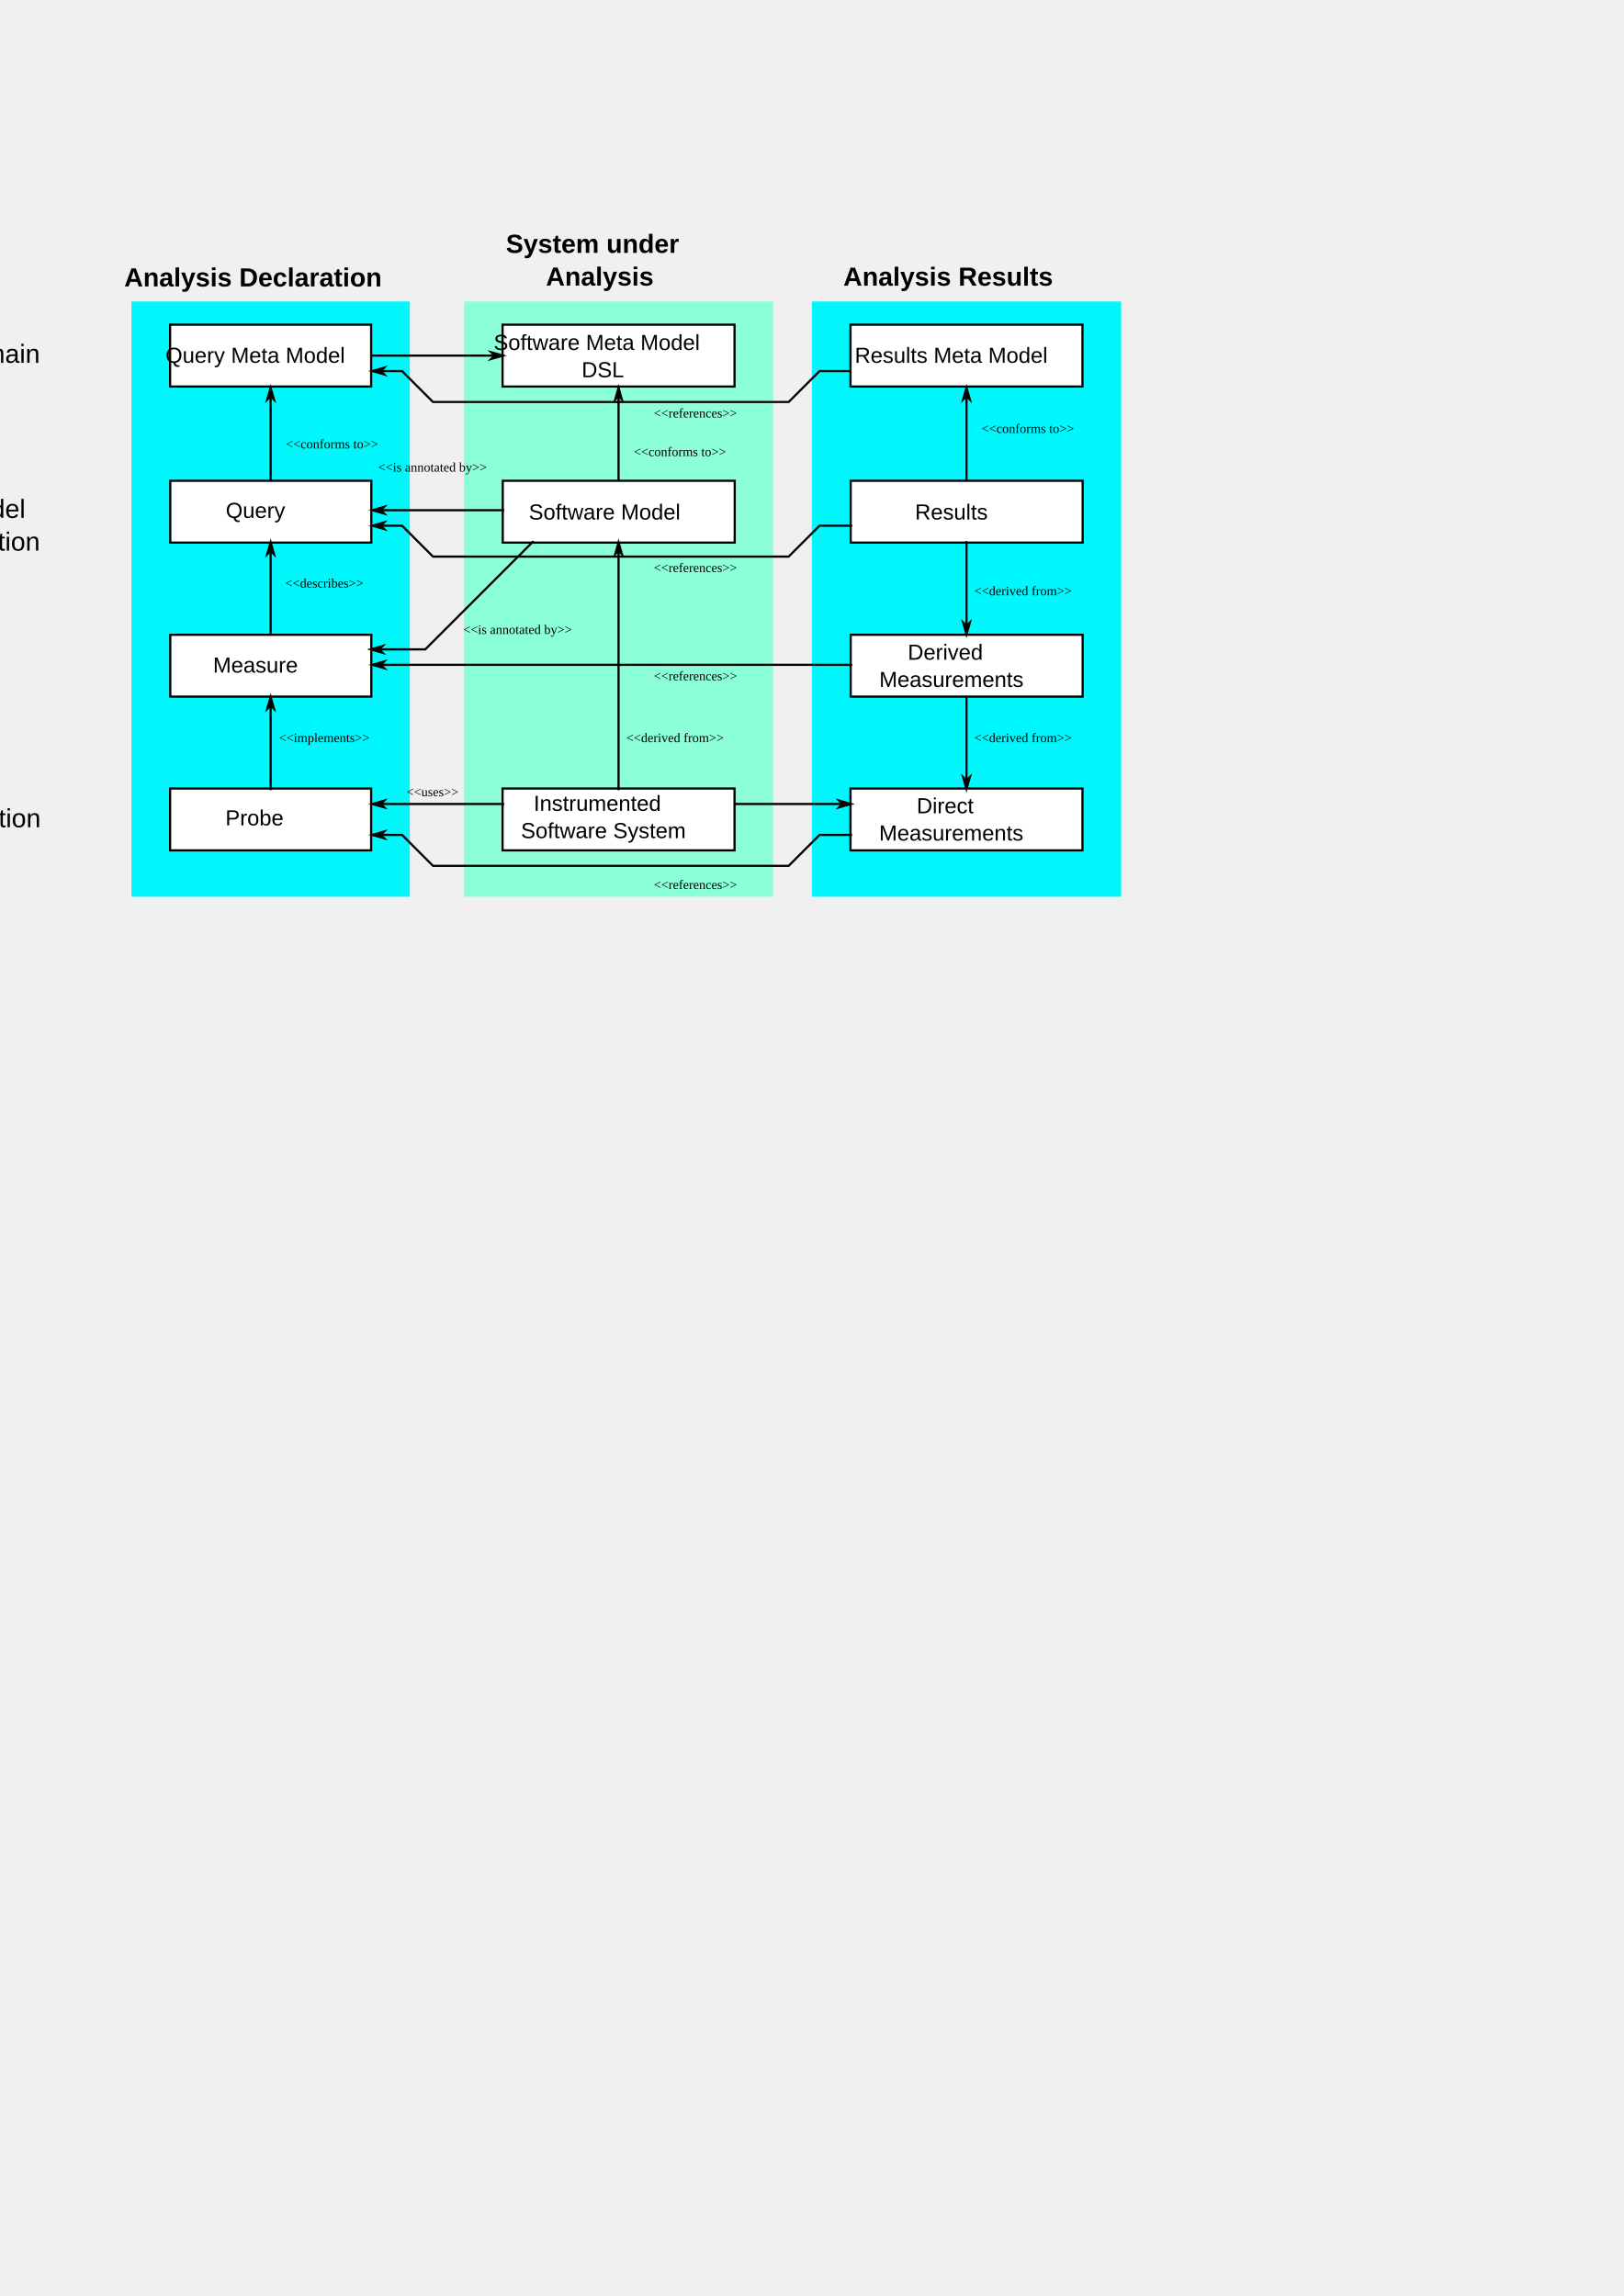
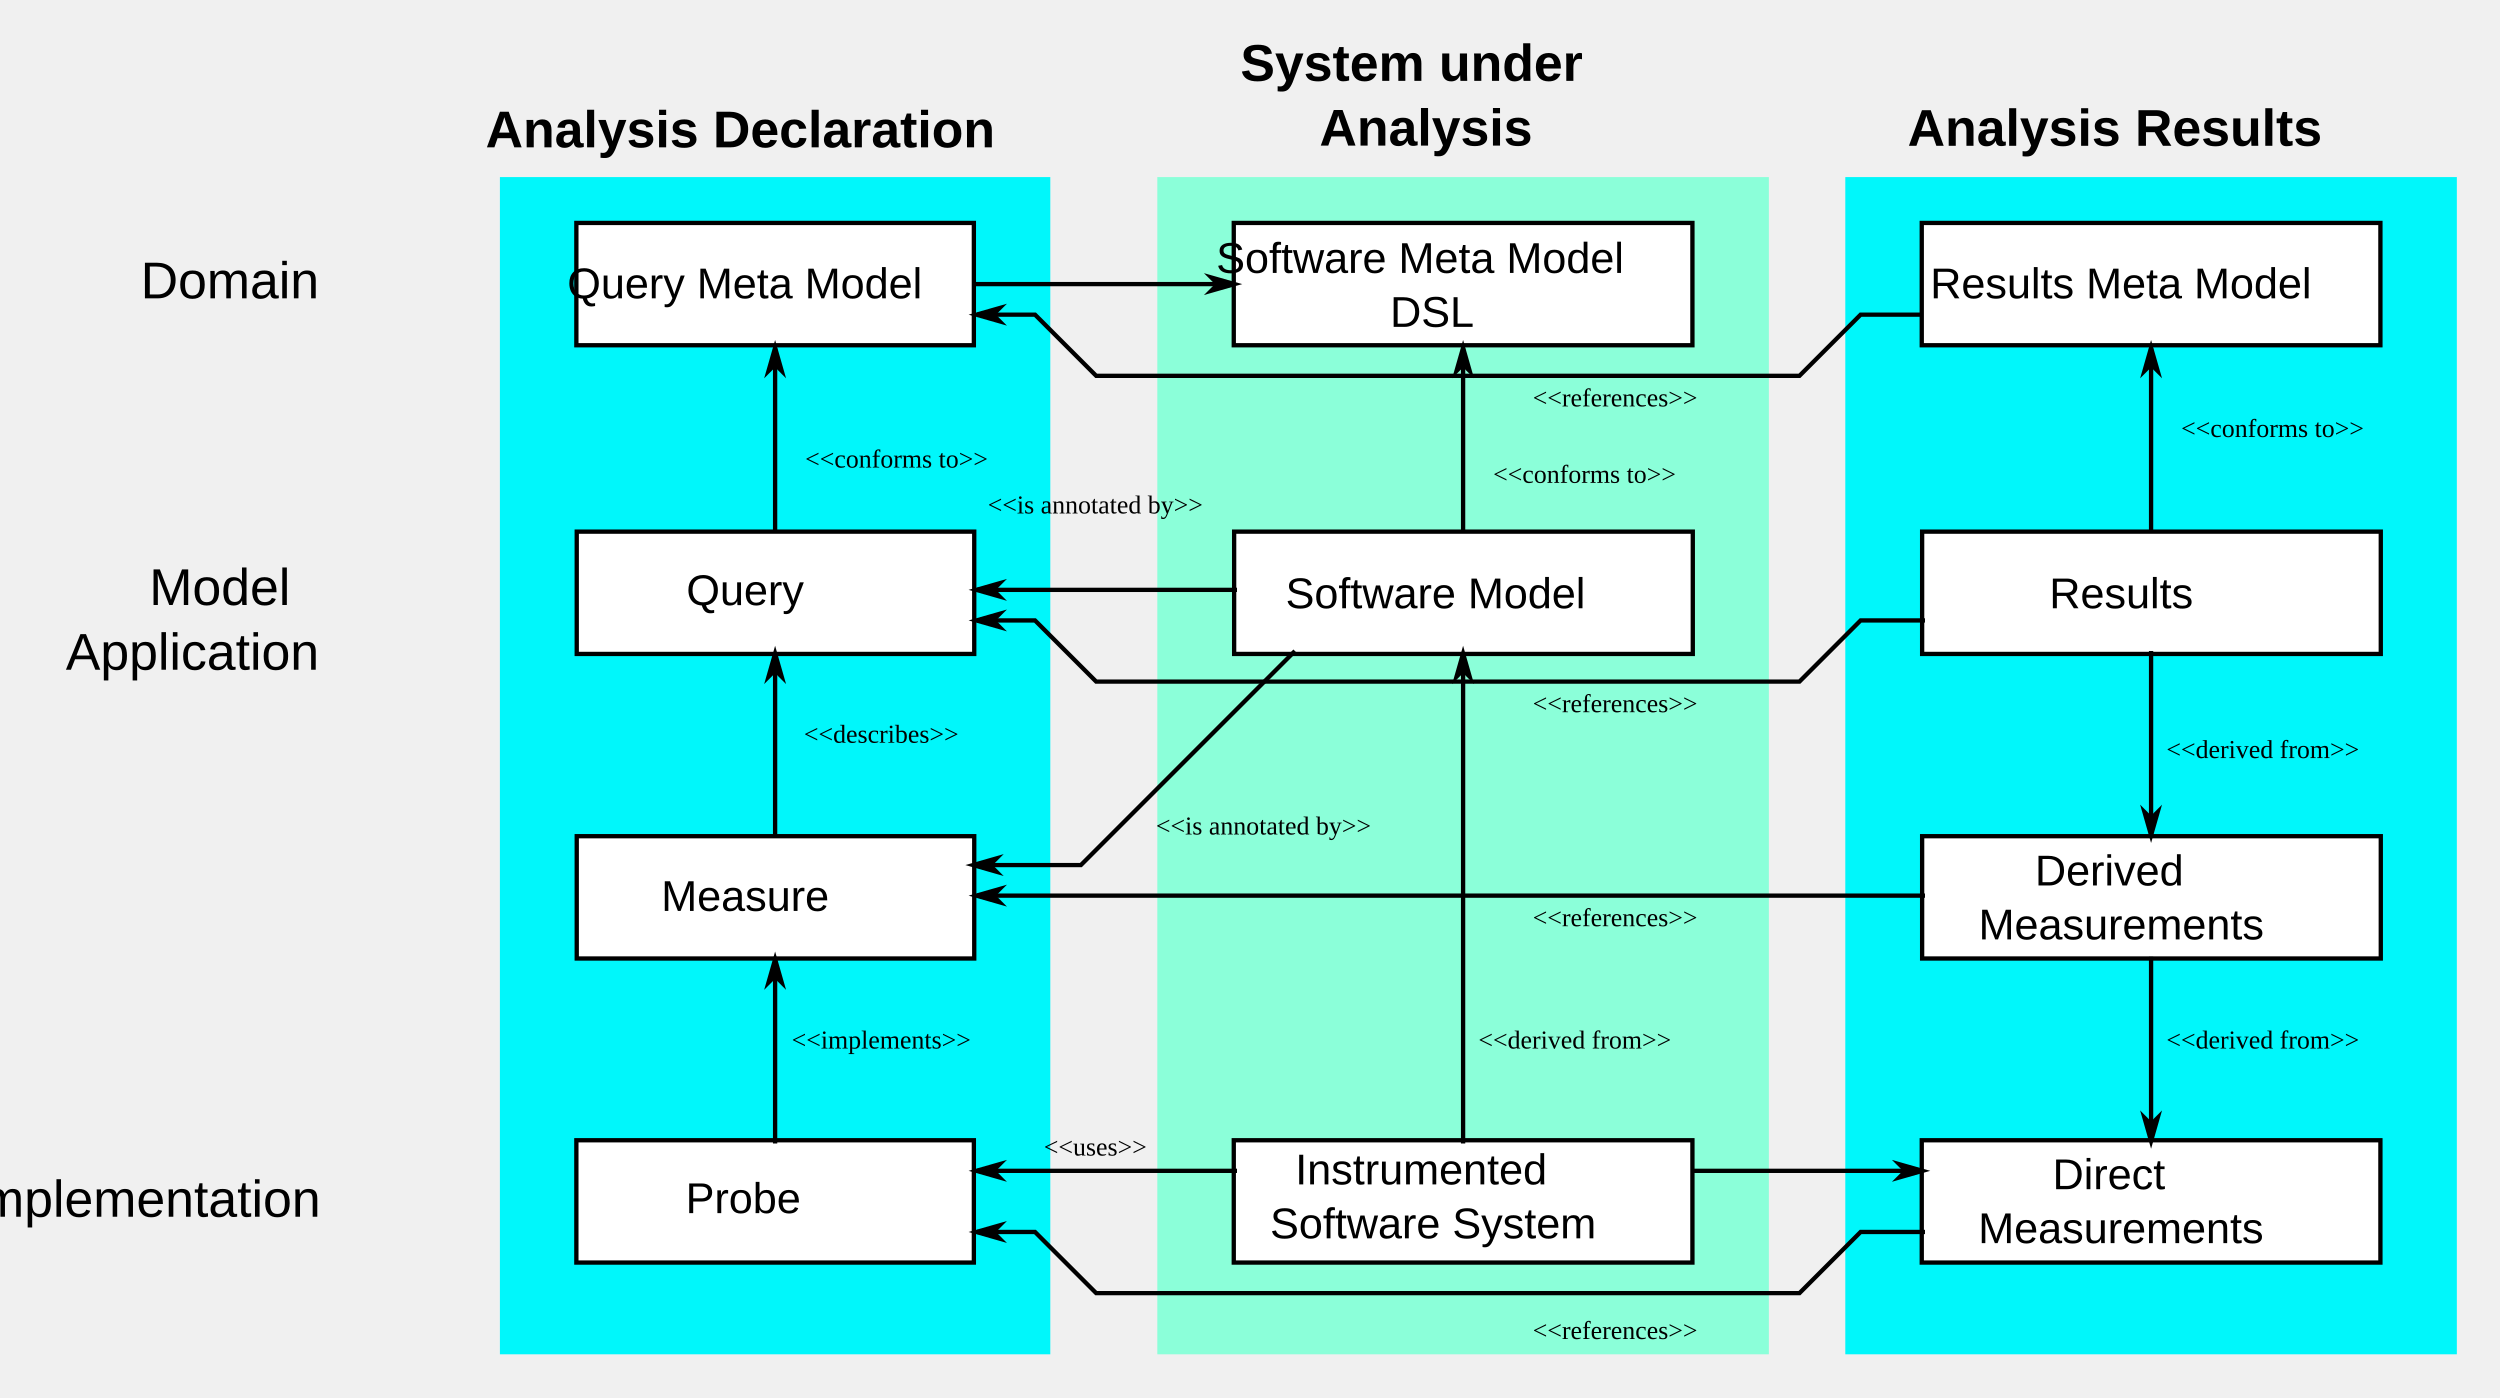
- <svg xmlns="http://www.w3.org/2000/svg" width="744.094" height="1052.362" id="svg2" version="1.1">
+ <svg xmlns="http://www.w3.org/2000/svg" width="579.405" height="323.874" id="svg2" version="1.1">
  <defs id="defs4">
-     <marker orient="auto" refY="0.0" refX="0.0" id="Arrow1Mstart" style="overflow:visible">
-       <path id="path3870" d="M 0.0,0.0 L 5.0,-5.0 L -12.5,0.0 L 5.0,5.0 L 0.0,0.0 z " style="fill-rule:evenodd;stroke:#000000;stroke-width:1.0pt;marker-start:none" transform="scale(0.4) translate(10,0)" />
+     <marker orient="auto" refY="0" refX="0" id="Arrow1Mstart" style="overflow:visible">
+       <path id="path3870" d="M 0,0 5,-5 -12.5,0 5,5 0,0 z" style="fill-rule:evenodd;stroke:#000000;stroke-width:1pt;marker-start:none" transform="matrix(0.4,0,0,0.4,4,0)" />
    </marker>
-     <marker orient="auto" refY="0.0" refX="0.0" id="Arrow1Mend" style="overflow:visible;">
-       <path id="path3873" d="M 0.0,0.0 L 5.0,-5.0 L -12.5,0.0 L 5.0,5.0 L 0.0,0.0 z " style="fill-rule:evenodd;stroke:#000000;stroke-width:1.0pt;marker-start:none;" transform="scale(0.4) rotate(180) translate(10,0)" />
+     <marker orient="auto" refY="0" refX="0" id="Arrow1Mend" style="overflow:visible">
+       <path id="path3873" d="M 0,0 5,-5 -12.5,0 5,5 0,0 z" style="fill-rule:evenodd;stroke:#000000;stroke-width:1pt;marker-start:none" transform="matrix(-0.4,0,0,-0.4,-4,0)" />
    </marker>
    <marker orient="auto" refY="0" refX="0" id="Arrow1Mend-5" style="overflow:visible">
      <path id="path3873-5" d="M 0,0 5,-5 -12.5,0 5,5 0,0 z" style="fill-rule:evenodd;stroke:#000000;stroke-width:1pt;marker-start:none" transform="matrix(-0.4,0,0,-0.4,-4,0)" />
    </marker>
    <marker orient="auto" refY="0" refX="0" id="Arrow1Mend-9" style="overflow:visible">
      <path id="path3873-2" d="M 0,0 5,-5 -12.5,0 5,5 0,0 z" style="fill-rule:evenodd;stroke:#000000;stroke-width:1pt;marker-start:none" transform="matrix(-0.4,0,0,-0.4,-4,0)" />
    </marker>
    <marker orient="auto" refY="0" refX="0" id="Arrow1Mend-4" style="overflow:visible">
      <path id="path3873-9" d="M 0,0 5,-5 -12.5,0 5,5 0,0 z" style="fill-rule:evenodd;stroke:#000000;stroke-width:1pt;marker-start:none" transform="matrix(-0.4,0,0,-0.4,-4,0)" />
    </marker>
    <marker orient="auto" refY="0" refX="0" id="Arrow1Mend-1" style="overflow:visible">
      <path id="path3873-21" d="M 0,0 5,-5 -12.5,0 5,5 0,0 z" style="fill-rule:evenodd;stroke:#000000;stroke-width:1pt;marker-start:none" transform="matrix(-0.4,0,0,-0.4,-4,0)" />
    </marker>
    <marker orient="auto" refY="0" refX="0" id="Arrow1Mend-3" style="overflow:visible">
      <path id="path3873-0" d="M 0,0 5,-5 -12.5,0 5,5 0,0 z" style="fill-rule:evenodd;stroke:#000000;stroke-width:1pt;marker-start:none" transform="matrix(-0.4,0,0,-0.4,-4,0)" />
    </marker>
    <marker orient="auto" refY="0" refX="0" id="Arrow1Mend-96" style="overflow:visible">
      <path id="path3873-56" d="M 0,0 5,-5 -12.5,0 5,5 0,0 z" style="fill-rule:evenodd;stroke:#000000;stroke-width:1pt;marker-start:none" transform="matrix(-0.4,0,0,-0.4,-4,0)" />
    </marker>
    <marker orient="auto" refY="0" refX="0" id="Arrow1Mend-96-3" style="overflow:visible">
      <path id="path3873-56-0" d="M 0,0 5,-5 -12.5,0 5,5 0,0 z" style="fill-rule:evenodd;stroke:#000000;stroke-width:1pt;marker-start:none" transform="matrix(-0.4,0,0,-0.4,-4,0)" />
    </marker>
    <marker orient="auto" refY="0" refX="0" id="Arrow1Mend-96-0" style="overflow:visible">
      <path id="path3873-56-00" d="M 0,0 5,-5 -12.5,0 5,5 0,0 z" style="fill-rule:evenodd;stroke:#000000;stroke-width:1pt;marker-start:none" transform="matrix(-0.4,0,0,-0.4,-4,0)" />
    </marker>
    <marker orient="auto" refY="0" refX="0" id="Arrow1Mend-96-0-0" style="overflow:visible">
      <path id="path3873-56-00-2" d="M 0,0 5,-5 -12.5,0 5,5 0,0 z" style="fill-rule:evenodd;stroke:#000000;stroke-width:1pt;marker-start:none" transform="matrix(-0.4,0,0,-0.4,-4,0)" />
    </marker>
    <marker orient="auto" refY="0" refX="0" id="Arrow1Mend-96-0-3" style="overflow:visible">
      <path id="path3873-56-00-4" d="M 0,0 5,-5 -12.5,0 5,5 0,0 z" style="fill-rule:evenodd;stroke:#000000;stroke-width:1pt;marker-start:none" transform="matrix(-0.4,0,0,-0.4,-4,0)" />
    </marker>
    <marker orient="auto" refY="0" refX="0" id="Arrow1Mend-96-0-7" style="overflow:visible">
      <path id="path3873-56-00-7" d="M 0,0 5,-5 -12.5,0 5,5 0,0 z" style="fill-rule:evenodd;stroke:#000000;stroke-width:1pt;marker-start:none" transform="matrix(-0.4,0,0,-0.4,-4,0)" />
    </marker>
    <marker orient="auto" refY="0" refX="0" id="Arrow1Mend-96-8" style="overflow:visible">
      <path id="path3873-56-7" d="M 0,0 5,-5 -12.5,0 5,5 0,0 z" style="fill-rule:evenodd;stroke:#000000;stroke-width:1pt;marker-start:none" transform="matrix(-0.4,0,0,-0.4,-4,0)" />
    </marker>
    <marker orient="auto" refY="0" refX="0" id="Arrow1Mend-96-8-9" style="overflow:visible">
      <path id="path3873-56-7-7" d="M 0,0 5,-5 -12.5,0 5,5 0,0 z" style="fill-rule:evenodd;stroke:#000000;stroke-width:1pt;marker-start:none" transform="matrix(-0.4,0,0,-0.4,-4,0)" />
    </marker>
    <marker orient="auto" refY="0" refX="0" id="Arrow1Mend-96-8-6" style="overflow:visible">
      <path id="path3873-56-7-3" d="M 0,0 5,-5 -12.5,0 5,5 0,0 z" style="fill-rule:evenodd;stroke:#000000;stroke-width:1pt;marker-start:none" transform="matrix(-0.4,0,0,-0.4,-4,0)" />
    </marker>
  </defs>
-   <g id="layer2">
-     <rect style="fill:#00f7fb;fill-opacity:1;stroke:none;stroke-width:1;stroke-linecap:square;stroke-miterlimit:4;stroke-opacity:1;stroke-dasharray:none;stroke-dashoffset:0" id="rect7255" width="127.559" height="272.835" x="60.236" y="138.189" />
+   <g id="layer2" transform="translate(55.62528,-97.14937)">
+     <rect style="fill:#00f7fb;fill-opacity:1;stroke:none" id="rect7255" width="127.559" height="272.835" x="60.236" y="138.189" />
    <rect style="fill:#8bffd9;fill-opacity:1;stroke:none" id="rect7257" width="141.732" height="272.835" x="212.598" y="138.189" />
    <rect style="fill:#00f7fb;fill-opacity:1;stroke:none" id="rect7259" width="141.732" height="272.835" x="372.047" y="138.189" />
    <text xml:space="preserve" style="font-size:12px;font-style:normal;font-variant:normal;font-weight:normal;font-stretch:normal;text-align:end;line-height:125%;letter-spacing:0px;word-spacing:0px;text-anchor:end;fill:#000000;fill-opacity:1;stroke:none;font-family:Arial;-inkscape-font-specification:Arial" x="35" y="166.291" id="text7261">
      <tspan id="tspan7263" x="35" y="166.291">Domain</tspan>
    </text>
    <text xml:space="preserve" style="font-size:12px;font-style:normal;font-variant:normal;font-weight:normal;font-stretch:normal;text-align:end;line-height:125%;letter-spacing:0px;word-spacing:0px;text-anchor:end;fill:#000000;fill-opacity:1;stroke:none;font-family:Arial;-inkscape-font-specification:Arial" x="35" y="237.362" id="text7265">
      <tspan id="tspan7267" x="35" y="237.362">Model</tspan>
      <tspan x="35" y="252.362" id="tspan7273">Application</tspan>
    </text>
    <text xml:space="preserve" style="font-size:12px;font-style:normal;font-variant:normal;font-weight:normal;font-stretch:normal;text-align:end;line-height:125%;letter-spacing:0px;word-spacing:0px;text-anchor:end;fill:#000000;fill-opacity:1;stroke:none;font-family:Arial;-inkscape-font-specification:Arial" x="35.357" y="379.148" id="text7269">
      <tspan id="tspan7271" x="35.357" y="379.148">Implementation</tspan>
    </text>
  </g>
-   <g id="layer1">
+   <g id="layer1" transform="translate(55.62528,-97.14937)">
    <text xml:space="preserve" style="font-size:12px;font-style:normal;font-variant:normal;font-weight:bold;font-stretch:normal;text-align:center;line-height:125%;letter-spacing:0px;word-spacing:0px;text-anchor:middle;fill:#000000;fill-opacity:1;stroke:none;font-family:Arial;-inkscape-font-specification:Sans Bold" x="124.286" y="131.291" id="text2987">
      <tspan id="tspan2989" x="124.286" y="131.291">Analysis Declaration</tspan>
    </text>
    <rect style="fill:#ffffff;fill-opacity:1;stroke:#000000;stroke-width:1;stroke-linecap:square;stroke-miterlimit:4;stroke-opacity:1;stroke-dasharray:none;stroke-dashoffset:0" id="rect3839" width="92.126" height="28.346" x="77.953" y="148.819" />
    <text xml:space="preserve" style="font-size:10px;font-style:normal;font-variant:normal;font-weight:normal;font-stretch:normal;text-align:center;line-height:125%;letter-spacing:0px;word-spacing:0px;text-anchor:middle;fill:#000000;fill-opacity:1;stroke:none;font-family:Arial;-inkscape-font-specification:Sans" x="123.929" y="166.291" id="text2993">
      <tspan id="tspan2995" x="123.929" y="166.291">Query Meta Model</tspan>
    </text>
    <rect style="fill:#ffffff;fill-opacity:1;stroke:#000000;stroke-width:1;stroke-linecap:square;stroke-miterlimit:4;stroke-opacity:1;stroke-dasharray:none;stroke-dashoffset:0" id="rect3841" width="92.126" height="28.346" x="78.04" y="220.363" />
    <text xml:space="preserve" style="font-size:10px;font-style:normal;font-variant:normal;font-weight:normal;font-stretch:normal;text-align:center;line-height:125%;letter-spacing:0px;word-spacing:0px;text-anchor:middle;fill:#000000;fill-opacity:1;stroke:none;font-family:Arial;-inkscape-font-specification:Sans" x="124.016" y="237.402" id="text2997">
      <tspan id="tspan2999" x="124.016" y="237.402">Query</tspan>
    </text>
    <rect style="fill:#ffffff;fill-opacity:1;stroke:#000000;stroke-width:1;stroke-linecap:square;stroke-miterlimit:4;stroke-opacity:1;stroke-dasharray:none;stroke-dashoffset:0" id="rect3843" width="92.126" height="28.346" x="78.04" y="290.948" />
    <text xml:space="preserve" style="font-size:10px;font-style:normal;font-variant:normal;font-weight:normal;font-stretch:normal;text-align:center;line-height:125%;letter-spacing:0px;word-spacing:0px;text-anchor:middle;fill:#000000;fill-opacity:1;stroke:none;font-family:Arial;-inkscape-font-specification:Sans" x="124.016" y="308.268" id="text3001">
      <tspan id="tspan3003" x="124.016" y="308.268">Measure</tspan>
    </text>
    <rect style="fill:#ffffff;fill-opacity:1;stroke:#000000;stroke-width:1;stroke-linecap:square;stroke-miterlimit:4;stroke-opacity:1;stroke-dasharray:none;stroke-dashoffset:0" id="rect3845" width="92.126" height="28.346" x="77.953" y="361.417" />
    <text xml:space="preserve" style="font-size:10px;font-style:normal;font-variant:normal;font-weight:normal;font-stretch:normal;text-align:center;line-height:125%;letter-spacing:0px;word-spacing:0px;text-anchor:middle;fill:#000000;fill-opacity:1;stroke:none;font-family:Arial;-inkscape-font-specification:Arial" x="123.571" y="378.304" id="text3005">
      <tspan id="tspan3007" x="123.571" y="378.304">Probe</tspan>
    </text>
    <text xml:space="preserve" style="font-size:12px;font-style:normal;font-variant:normal;font-weight:bold;font-stretch:normal;text-align:center;line-height:125%;letter-spacing:0px;word-spacing:0px;text-anchor:middle;fill:#000000;fill-opacity:1;stroke:none;font-family:Arial;-inkscape-font-specification:Sans Bold" x="283.201" y="115.886" id="text3013">
      <tspan x="283.201" y="115.886" id="tspan3017">System under</tspan>
      <tspan x="283.201" y="130.886" id="tspan5343">Analysis</tspan>
    </text>
    <path style="fill:none;stroke:#000000;stroke-width:1px;stroke-linecap:butt;stroke-linejoin:miter;stroke-opacity:1;marker-start:none;marker-end:url(#Arrow1Mend-96-8)" d="m 390.514,170.079 -14.923,0 -14.173,14.173 -162.992,0 -14.173,-14.173 -13.423,0" id="path4617" />
-     <rect style="fill:#ffffff;stroke:#000000;stroke-width:1;stroke-linecap:square;stroke-miterlimit:4;stroke-opacity:1;stroke-dasharray:none;stroke-dashoffset:0;fill-opacity:1" id="rect3069" width="106.299" height="28.346" x="230.315" y="148.819" />
+     <rect style="fill:#ffffff;fill-opacity:1;stroke:#000000;stroke-width:1;stroke-linecap:square;stroke-miterlimit:4;stroke-opacity:1;stroke-dasharray:none;stroke-dashoffset:0" id="rect3069" width="106.299" height="28.346" x="230.315" y="148.819" />
    <text xml:space="preserve" style="font-size:10px;font-style:normal;font-variant:normal;font-weight:normal;font-stretch:normal;text-align:center;line-height:125%;letter-spacing:0px;word-spacing:0px;text-anchor:middle;fill:#000000;fill-opacity:1;stroke:none;font-family:Arial;-inkscape-font-specification:Sans" x="283.214" y="160.405" id="text3019">
      <tspan id="tspan3021" x="283.214" y="160.405">Software Meta Model</tspan>
      <tspan x="283.214" y="172.905" id="tspan3023">DSL</tspan>
    </text>
    <rect style="fill:#ffffff;fill-opacity:1;stroke:#000000;stroke-width:1;stroke-linecap:square;stroke-miterlimit:4;stroke-opacity:1;stroke-dasharray:none;stroke-dashoffset:0" id="rect3849" width="106.299" height="28.346" x="230.402" y="220.363" />
    <text xml:space="preserve" style="font-size:10px;font-style:normal;font-variant:normal;font-weight:normal;font-stretch:normal;text-align:center;line-height:125%;letter-spacing:0px;word-spacing:0px;text-anchor:middle;fill:#000000;fill-opacity:1;stroke:none;font-family:Arial;-inkscape-font-specification:Sans" x="284.016" y="238.116" id="text3025">
      <tspan id="tspan3027" x="284.016" y="238.116">Software Model</tspan>
    </text>
    <rect style="fill:#ffffff;fill-opacity:1;stroke:#000000;stroke-width:1;stroke-linecap:square;stroke-miterlimit:4;stroke-opacity:1;stroke-dasharray:none;stroke-dashoffset:0" id="rect3847" width="106.299" height="28.346" x="230.315" y="361.417" />
    <text xml:space="preserve" style="font-size:10px;font-style:normal;font-variant:normal;font-weight:normal;font-stretch:normal;text-align:center;line-height:125%;letter-spacing:0px;word-spacing:0px;text-anchor:middle;fill:#000000;fill-opacity:1;stroke:none;font-family:Arial;-inkscape-font-specification:Sans" x="283.465" y="371.647" id="text3029">
      <tspan id="tspan3031" x="283.465" y="371.647">Instrumented</tspan>
      <tspan x="283.465" y="384.147" id="tspan3033">Software System</tspan>
    </text>
    <text xml:space="preserve" style="font-size:12px;font-style:normal;font-variant:normal;font-weight:bold;font-stretch:normal;text-align:center;line-height:125%;letter-spacing:0px;word-spacing:0px;text-anchor:middle;fill:#000000;fill-opacity:1;stroke:none;font-family:Arial;-inkscape-font-specification:Arial Bold" x="442.857" y="130.934" id="text3045">
      <tspan id="tspan3047" x="442.857" y="130.934">Analysis Results</tspan>
    </text>
    <rect style="fill:#ffffff;fill-opacity:1;stroke:#000000;stroke-width:1;stroke-linecap:square;stroke-miterlimit:4;stroke-opacity:1;stroke-dasharray:none;stroke-dashoffset:0" id="rect3851" width="106.299" height="28.346" x="389.764" y="148.819" />
    <text xml:space="preserve" style="font-size:10px;font-style:normal;font-variant:normal;font-weight:normal;font-stretch:normal;text-align:center;line-height:125%;letter-spacing:0px;word-spacing:0px;text-anchor:middle;fill:#000000;fill-opacity:1;stroke:none;font-family:Arial;-inkscape-font-specification:Sans" x="442.857" y="166.291" id="text3049">
      <tspan id="tspan3051" x="442.857" y="166.291">Results Meta Model</tspan>
    </text>
    <rect style="fill:#ffffff;fill-opacity:1;stroke:#000000;stroke-width:1;stroke-linecap:square;stroke-miterlimit:4;stroke-opacity:1;stroke-dasharray:none;stroke-dashoffset:0" id="rect3853" width="106.299" height="28.346" x="389.851" y="220.363" />
    <text xml:space="preserve" style="font-size:10px;font-style:normal;font-variant:normal;font-weight:normal;font-stretch:normal;text-align:center;line-height:125%;letter-spacing:0px;word-spacing:0px;text-anchor:middle;fill:#000000;fill-opacity:1;stroke:none;font-family:Arial;-inkscape-font-specification:Sans" x="442.944" y="238.116" id="text3053">
      <tspan id="tspan3055" x="442.944" y="238.116">Results</tspan>
    </text>
    <rect style="fill:#ffffff;fill-opacity:1;stroke:#000000;stroke-width:1;stroke-linecap:square;stroke-miterlimit:4;stroke-opacity:1;stroke-dasharray:none;stroke-dashoffset:0" id="rect3855" width="106.299" height="28.346" x="389.851" y="290.948" />
    <text xml:space="preserve" style="font-size:10px;font-style:normal;font-variant:normal;font-weight:normal;font-stretch:normal;text-align:center;line-height:125%;letter-spacing:0px;word-spacing:0px;text-anchor:middle;fill:#000000;fill-opacity:1;stroke:none;font-family:Arial;-inkscape-font-specification:Sans" x="442.944" y="302.368" id="text3057">
      <tspan id="tspan3059" x="442.944" y="302.368">Derived</tspan>
      <tspan x="442.944" y="314.868" id="tspan3067">Measurements</tspan>
    </text>
    <rect style="fill:#ffffff;fill-opacity:1;stroke:#000000;stroke-width:1;stroke-linecap:square;stroke-miterlimit:4;stroke-opacity:1;stroke-dasharray:none;stroke-dashoffset:0" id="rect3857" width="106.299" height="28.346" x="389.764" y="361.417" />
    <text xml:space="preserve" style="font-size:10px;font-style:normal;font-variant:normal;font-weight:normal;font-stretch:normal;text-align:center;line-height:125%;letter-spacing:0px;word-spacing:0px;text-anchor:middle;fill:#000000;fill-opacity:1;stroke:none;font-family:Arial;-inkscape-font-specification:Sans" x="442.857" y="372.761" id="text3061">
      <tspan id="tspan3063" x="442.857" y="372.761">Direct</tspan>
      <tspan x="442.857" y="385.261" id="tspan3065">Measurements</tspan>
    </text>
    <path style="fill:none;stroke:#000000;stroke-width:1px;stroke-linecap:butt;stroke-linejoin:miter;stroke-opacity:1;marker-end:url(#Arrow1Mend)" d="m 124.016,220.435 0,-42.52" id="path3859" />
    <path style="fill:none;stroke:#000000;stroke-width:1px;stroke-linecap:butt;stroke-linejoin:miter;stroke-opacity:1;marker-end:url(#Arrow1Mend)" d="m 124.016,291.301 0,-42.52" id="path3859-6" />
    <path style="fill:none;stroke:#000000;stroke-width:1px;stroke-linecap:butt;stroke-linejoin:miter;stroke-opacity:1;marker-end:url(#Arrow1Mend)" d="m 124.016,362.167 0,-42.52" id="path3859-9" />
    <path style="fill:none;stroke:#000000;stroke-width:1px;stroke-linecap:butt;stroke-linejoin:miter;stroke-opacity:1;marker-end:url(#Arrow1Mend)" d="m 283.465,220.435 0,-42.52" id="path3859-4" />
    <path style="fill:none;stroke:#000000;stroke-width:1px;stroke-linecap:butt;stroke-linejoin:miter;stroke-opacity:1;marker-end:url(#Arrow1Mend)" d="m 442.913,220.435 0,-42.52" id="path3859-0" />
    <path style="fill:none;stroke:#000000;stroke-width:1px;stroke-linecap:butt;stroke-linejoin:miter;stroke-opacity:1;marker-end:url(#Arrow1Mend)" d="m 442.913,248.031 0,42.52" id="path3859-7" />
    <path style="fill:none;stroke:#000000;stroke-width:1px;stroke-linecap:butt;stroke-linejoin:miter;stroke-opacity:1;marker-end:url(#Arrow1Mend)" d="m 442.913,318.898 0,42.52" id="path3859-3" />
    <path style="fill:none;stroke:#000000;stroke-width:1px;stroke-linecap:butt;stroke-linejoin:miter;stroke-opacity:1;marker-end:url(#Arrow1Mend-96)" d="m 170.079,162.992 60.236,0" id="path4386" />
    <path style="fill:none;stroke:#000000;stroke-width:1px;stroke-linecap:butt;stroke-linejoin:miter;stroke-opacity:1;marker-end:url(#Arrow1Mend-96)" d="m 231.065,233.858 -60.236,0" id="path4386-0" />
    <path style="fill:none;stroke:#000000;stroke-width:1px;stroke-linecap:butt;stroke-linejoin:miter;stroke-opacity:1;marker-end:url(#Arrow1Mend-96)" d="m 231.065,368.504 -60.236,0" id="path4386-4" />
    <path style="fill:none;stroke:#000000;stroke-width:1px;stroke-linecap:butt;stroke-linejoin:miter;stroke-opacity:1;marker-end:url(#Arrow1Mend-96-0)" d="m 390.514,304.724 -219.685,0" id="path4617-4" />
    <path style="fill:none;stroke:#000000;stroke-width:1px;stroke-linecap:butt;stroke-linejoin:miter;stroke-opacity:1;marker-end:url(#Arrow1Mend-96)" d="m 336.614,368.504 53.15,0" id="path4386-4-4" />
    <path style="fill:none;stroke:#000000;stroke-width:1px;stroke-linecap:butt;stroke-linejoin:miter;stroke-opacity:1;marker-end:url(#Arrow1Mend-96-8)" d="m 283.465,362.167 0,-113.386" id="path4887" />
    <text xml:space="preserve" style="font-size:6px;font-style:normal;font-variant:normal;font-weight:normal;font-stretch:normal;text-align:center;line-height:125%;letter-spacing:0px;word-spacing:0px;text-anchor:middle;fill:#000000;fill-opacity:1;stroke:none;font-family:Courier 10 Pitch;-inkscape-font-specification:Courier 10 Pitch" x="155.906" y="205.512" id="text5099">
      <tspan id="tspan5101" x="155.906" y="205.512">&lt;&lt;conforms to&gt;&gt;</tspan>
    </text>
-     <path style="fill:none;stroke:#000000;stroke-width:1px;stroke-linecap:butt;stroke-linejoin:miter;stroke-opacity:1;marker-end:none;marker-start:url(#Arrow1Mstart)" d="m 170.079,297.638 24.803,0 49.606,-49.606" id="path5133" />
+     <path style="fill:none;stroke:#000000;stroke-width:1px;stroke-linecap:butt;stroke-linejoin:miter;stroke-opacity:1;marker-start:url(#Arrow1Mstart);marker-end:none" d="m 170.079,297.638 24.803,0 49.606,-49.606" id="path5133" />
    <text xml:space="preserve" style="font-size:6px;font-style:normal;font-variant:normal;font-weight:normal;font-stretch:normal;text-align:center;line-height:125%;letter-spacing:0px;word-spacing:0px;text-anchor:middle;fill:#000000;fill-opacity:1;stroke:none;font-family:Courier 10 Pitch;-inkscape-font-specification:Courier 10 Pitch" x="315.354" y="209.055" id="text5099-0">
      <tspan id="tspan5101-7" x="315.354" y="209.055">&lt;&lt;conforms to&gt;&gt;</tspan>
    </text>
    <text xml:space="preserve" style="font-size:6px;font-style:normal;font-variant:normal;font-weight:normal;font-stretch:normal;text-align:center;line-height:125%;letter-spacing:0px;word-spacing:0px;text-anchor:middle;fill:#000000;fill-opacity:1;stroke:none;font-family:Courier 10 Pitch;-inkscape-font-specification:Courier 10 Pitch" x="474.803" y="198.425" id="text5099-9">
      <tspan id="tspan5101-78" x="474.803" y="198.425">&lt;&lt;conforms to&gt;&gt;</tspan>
    </text>
    <text xml:space="preserve" style="font-size:6px;font-style:normal;font-variant:normal;font-weight:normal;font-stretch:normal;text-align:center;line-height:125%;letter-spacing:0px;word-spacing:0px;text-anchor:middle;fill:#000000;fill-opacity:1;stroke:none;font-family:Courier 10 Pitch;-inkscape-font-specification:Courier 10 Pitch" x="201.969" y="216.142" id="text5099-3">
      <tspan id="tspan5101-5" x="201.969" y="216.142">&lt;&lt;is annotated by&gt;&gt;</tspan>
    </text>
    <text xml:space="preserve" style="font-size:6px;font-style:normal;font-variant:normal;font-weight:normal;font-stretch:normal;text-align:center;line-height:125%;letter-spacing:0px;word-spacing:0px;text-anchor:middle;fill:#000000;fill-opacity:1;stroke:none;font-family:Courier 10 Pitch;-inkscape-font-specification:Courier 10 Pitch" x="240.945" y="290.551" id="text5099-3-8">
      <tspan id="tspan5101-5-0" x="240.945" y="290.551">&lt;&lt;is annotated by&gt;&gt;</tspan>
    </text>
    <text xml:space="preserve" style="font-size:6px;font-style:normal;font-variant:normal;font-weight:normal;font-stretch:normal;text-align:center;line-height:125%;letter-spacing:0px;word-spacing:0px;text-anchor:middle;fill:#000000;fill-opacity:1;stroke:none;font-family:Courier 10 Pitch;-inkscape-font-specification:Courier 10 Pitch" x="152.362" y="269.291" id="text5099-3-8-2">
      <tspan id="tspan5101-5-0-5" x="152.362" y="269.291">&lt;&lt;describes&gt;&gt;</tspan>
    </text>
    <text xml:space="preserve" style="font-size:6px;font-style:normal;font-variant:normal;font-weight:normal;font-stretch:normal;text-align:center;line-height:125%;letter-spacing:0px;word-spacing:0px;text-anchor:middle;fill:#000000;fill-opacity:1;stroke:none;font-family:Courier 10 Pitch;-inkscape-font-specification:Courier 10 Pitch" x="152.362" y="340.157" id="text5099-3-8-4">
      <tspan id="tspan5101-5-0-7" x="152.362" y="340.157">&lt;&lt;implements&gt;&gt;</tspan>
    </text>
    <text xml:space="preserve" style="font-size:6px;font-style:normal;font-variant:normal;font-weight:normal;font-stretch:normal;text-align:start;line-height:125%;letter-spacing:0px;word-spacing:0px;text-anchor:start;fill:#000000;fill-opacity:1;stroke:none;font-family:Courier 10 Pitch;-inkscape-font-specification:Courier 10 Pitch" x="287.008" y="340.157" id="text5851">
      <tspan id="tspan5853" x="287.008" y="340.157">&lt;&lt;derived from&gt;&gt;</tspan>
    </text>
    <text xml:space="preserve" style="font-size:6px;font-style:normal;font-variant:normal;font-weight:normal;font-stretch:normal;text-align:center;line-height:125%;letter-spacing:0px;word-spacing:0px;text-anchor:middle;fill:#000000;fill-opacity:1;stroke:none;font-family:Courier 10 Pitch;-inkscape-font-specification:Courier 10 Pitch" x="201.969" y="364.961" id="text5855">
      <tspan id="tspan5857" x="201.969" y="364.961">&lt;&lt;uses&gt;&gt;</tspan>
    </text>
    <text xml:space="preserve" style="font-size:6px;font-style:normal;font-variant:normal;font-weight:normal;font-stretch:normal;text-align:center;line-height:125%;letter-spacing:0px;word-spacing:0px;text-anchor:middle;fill:#000000;fill-opacity:1;stroke:none;font-family:Courier 10 Pitch;-inkscape-font-specification:Courier 10 Pitch" x="322.441" y="191.339" id="text5099-0-5">
      <tspan id="tspan5101-7-3" x="322.441" y="191.339">&lt;&lt;references&gt;&gt;</tspan>
    </text>
    <path style="fill:none;stroke:#000000;stroke-width:1px;stroke-linecap:butt;stroke-linejoin:miter;stroke-opacity:1;marker-start:none;marker-end:url(#Arrow1Mend-96-8)" d="m 390.514,240.945 -14.923,0 -14.173,14.173 -162.992,0 -14.173,-14.173 -13.423,0" id="path4617-64" />
    <text xml:space="preserve" style="font-size:6px;font-style:normal;font-variant:normal;font-weight:normal;font-stretch:normal;text-align:center;line-height:125%;letter-spacing:0px;word-spacing:0px;text-anchor:middle;fill:#000000;fill-opacity:1;stroke:none;font-family:Courier 10 Pitch;-inkscape-font-specification:Courier 10 Pitch" x="322.441" y="262.205" id="text5099-0-5-9">
      <tspan id="tspan5101-7-3-3" x="322.441" y="262.205">&lt;&lt;references&gt;&gt;</tspan>
    </text>
    <text xml:space="preserve" style="font-size:6px;font-style:normal;font-variant:normal;font-weight:normal;font-stretch:normal;text-align:center;line-height:125%;letter-spacing:0px;word-spacing:0px;text-anchor:middle;fill:#000000;fill-opacity:1;stroke:none;font-family:Courier 10 Pitch;-inkscape-font-specification:Courier 10 Pitch" x="322.441" y="311.811" id="text5099-0-5-9-6">
      <tspan id="tspan5101-7-3-3-4" x="322.441" y="311.811">&lt;&lt;references&gt;&gt;</tspan>
    </text>
    <path style="fill:none;stroke:#000000;stroke-width:1px;stroke-linecap:butt;stroke-linejoin:miter;stroke-opacity:1;marker-start:none;marker-end:url(#Arrow1Mend-96-8)" d="m 390.514,382.677 -14.923,0 -14.173,14.173 -162.992,0 -14.173,-14.173 -13.423,0" id="path4617-64-4" />
    <text xml:space="preserve" style="font-size:6px;font-style:normal;font-variant:normal;font-weight:normal;font-stretch:normal;text-align:center;line-height:125%;letter-spacing:0px;word-spacing:0px;text-anchor:middle;fill:#000000;fill-opacity:1;stroke:none;font-family:Courier 10 Pitch;-inkscape-font-specification:Courier 10 Pitch" x="322.441" y="407.48" id="text5099-0-5-9-6-7">
      <tspan id="tspan5101-7-3-3-4-1" x="322.441" y="407.48">&lt;&lt;references&gt;&gt;</tspan>
    </text>
    <text xml:space="preserve" style="font-size:6px;font-style:normal;font-variant:normal;font-weight:normal;font-stretch:normal;text-align:start;line-height:125%;letter-spacing:0px;word-spacing:0px;text-anchor:start;fill:#000000;fill-opacity:1;stroke:none;font-family:Courier 10 Pitch;-inkscape-font-specification:Courier 10 Pitch" x="446.457" y="340.157" id="text5851-3">
      <tspan id="tspan5853-0" x="446.457" y="340.157">&lt;&lt;derived from&gt;&gt;</tspan>
    </text>
    <text xml:space="preserve" style="font-size:6px;font-style:normal;font-variant:normal;font-weight:normal;font-stretch:normal;text-align:start;line-height:125%;letter-spacing:0px;word-spacing:0px;text-anchor:start;fill:#000000;fill-opacity:1;stroke:none;font-family:Courier 10 Pitch;-inkscape-font-specification:Courier 10 Pitch" x="446.457" y="272.835" id="text5851-7">
      <tspan id="tspan5853-1" x="446.457" y="272.835">&lt;&lt;derived from&gt;&gt;</tspan>
    </text>
  </g>
</svg>
